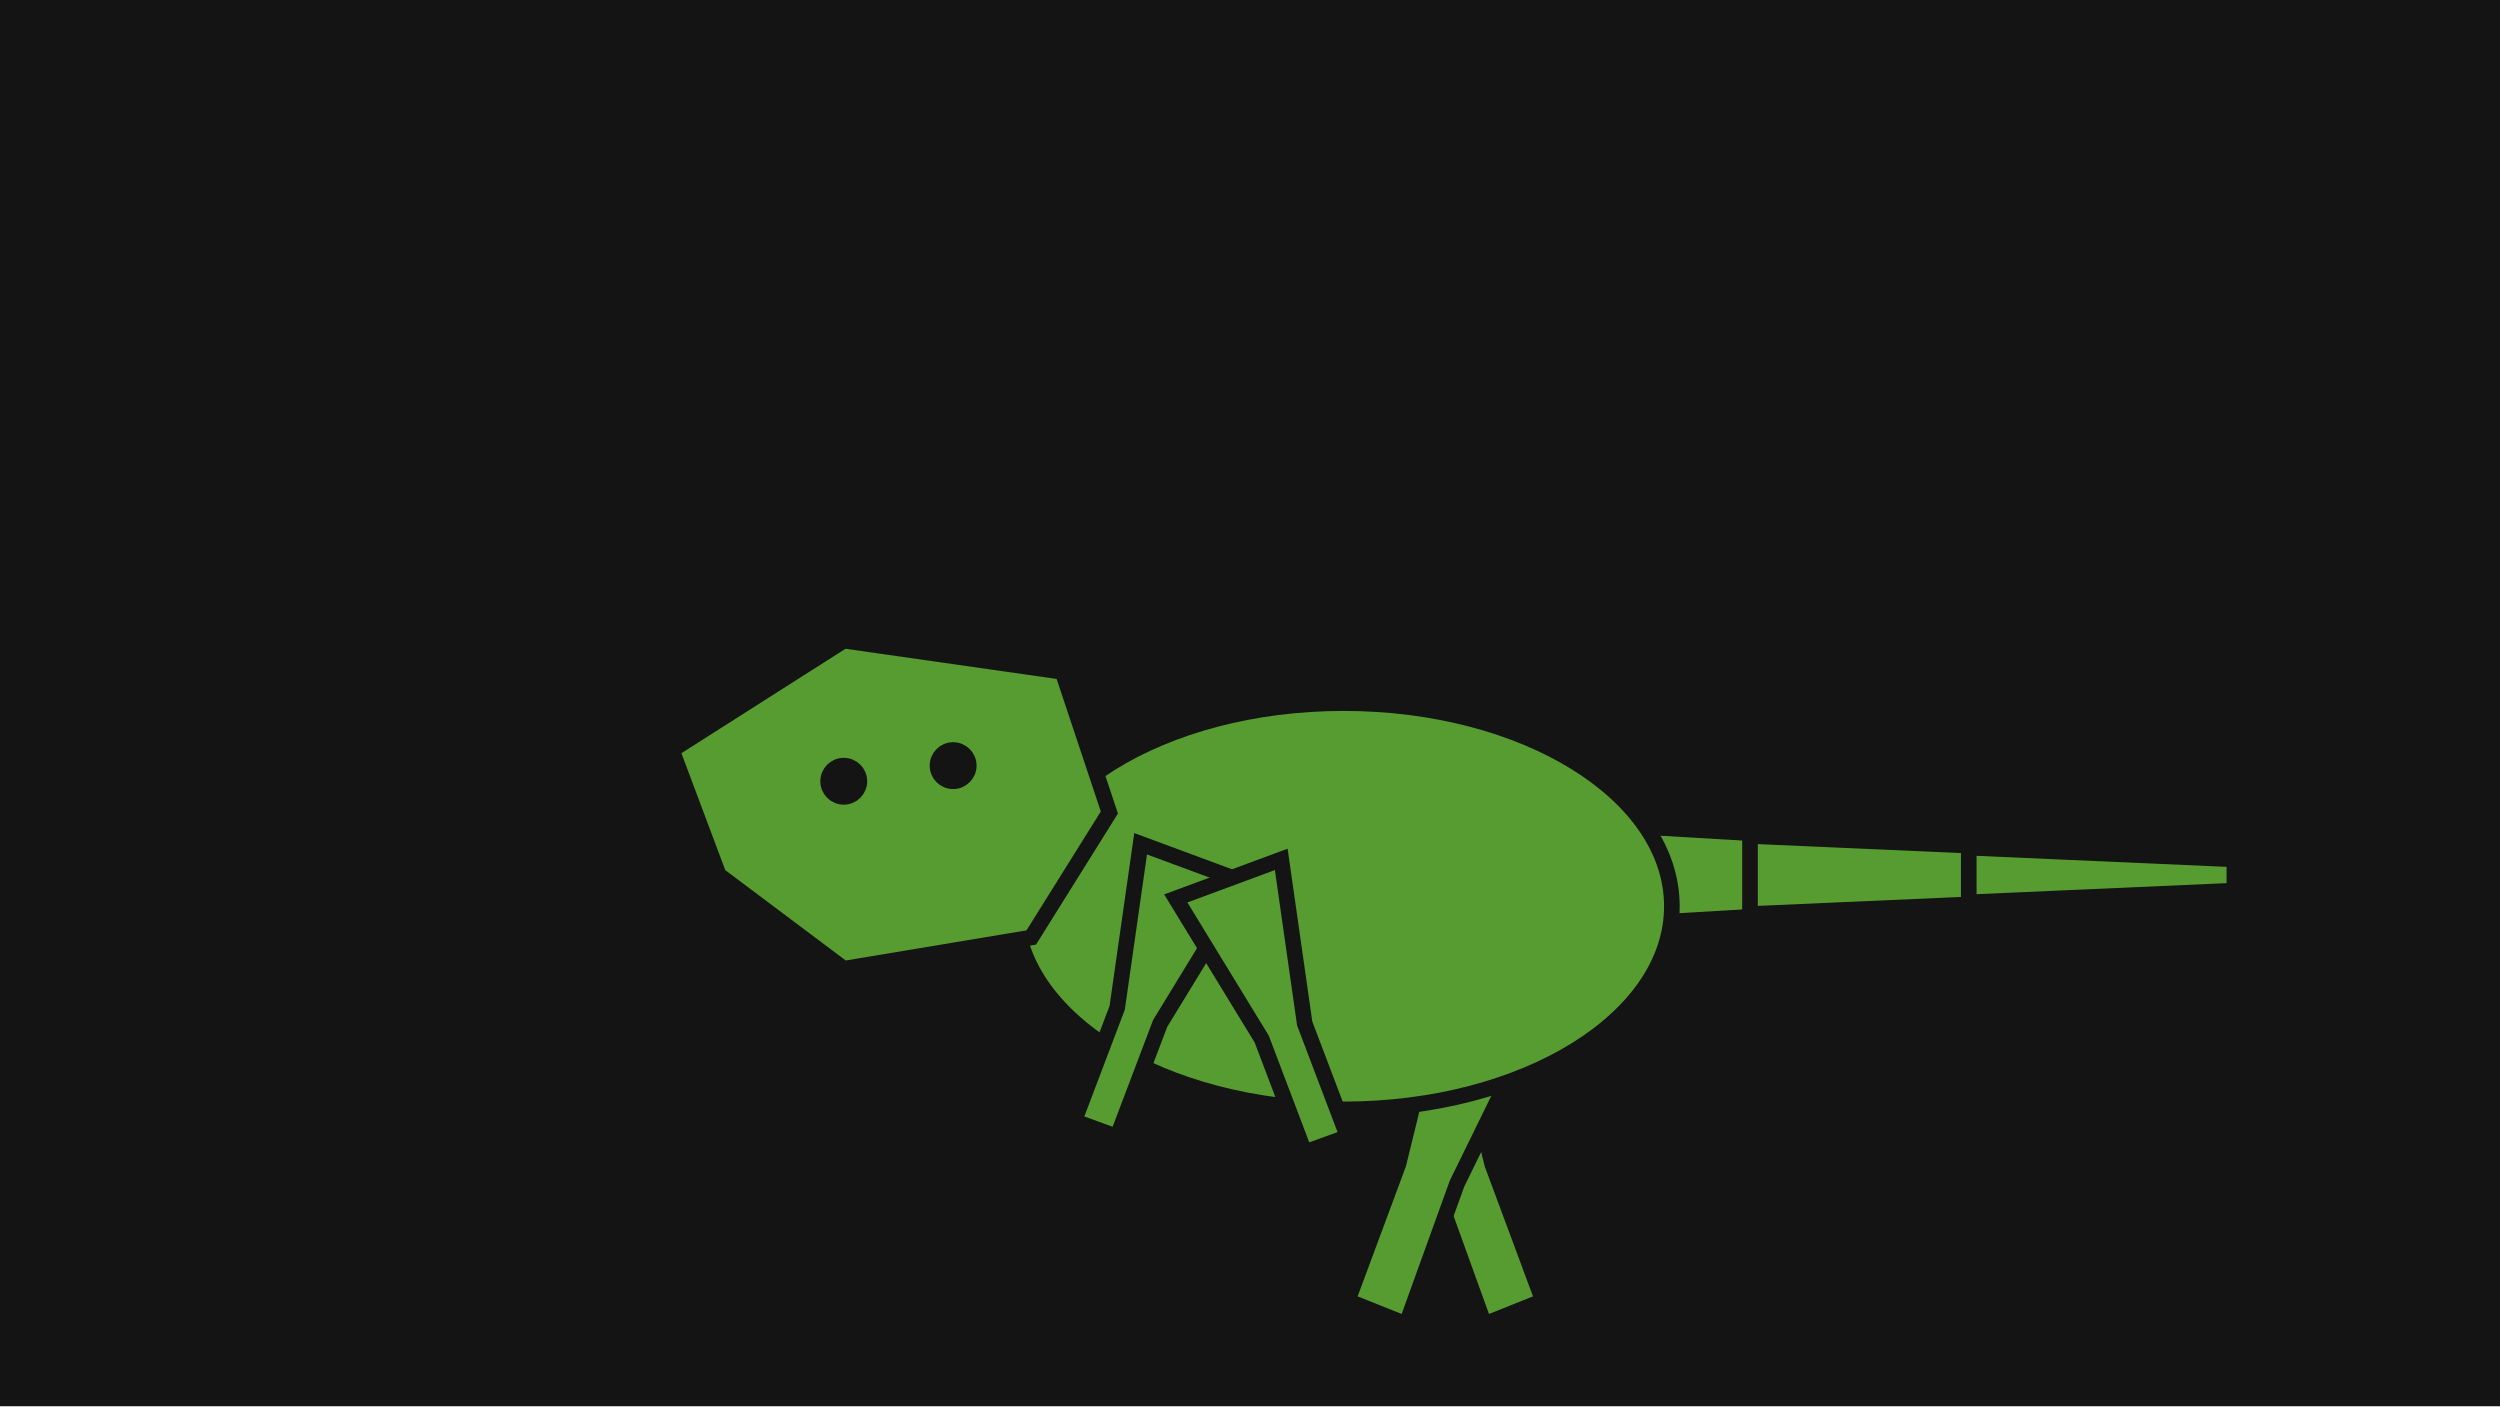
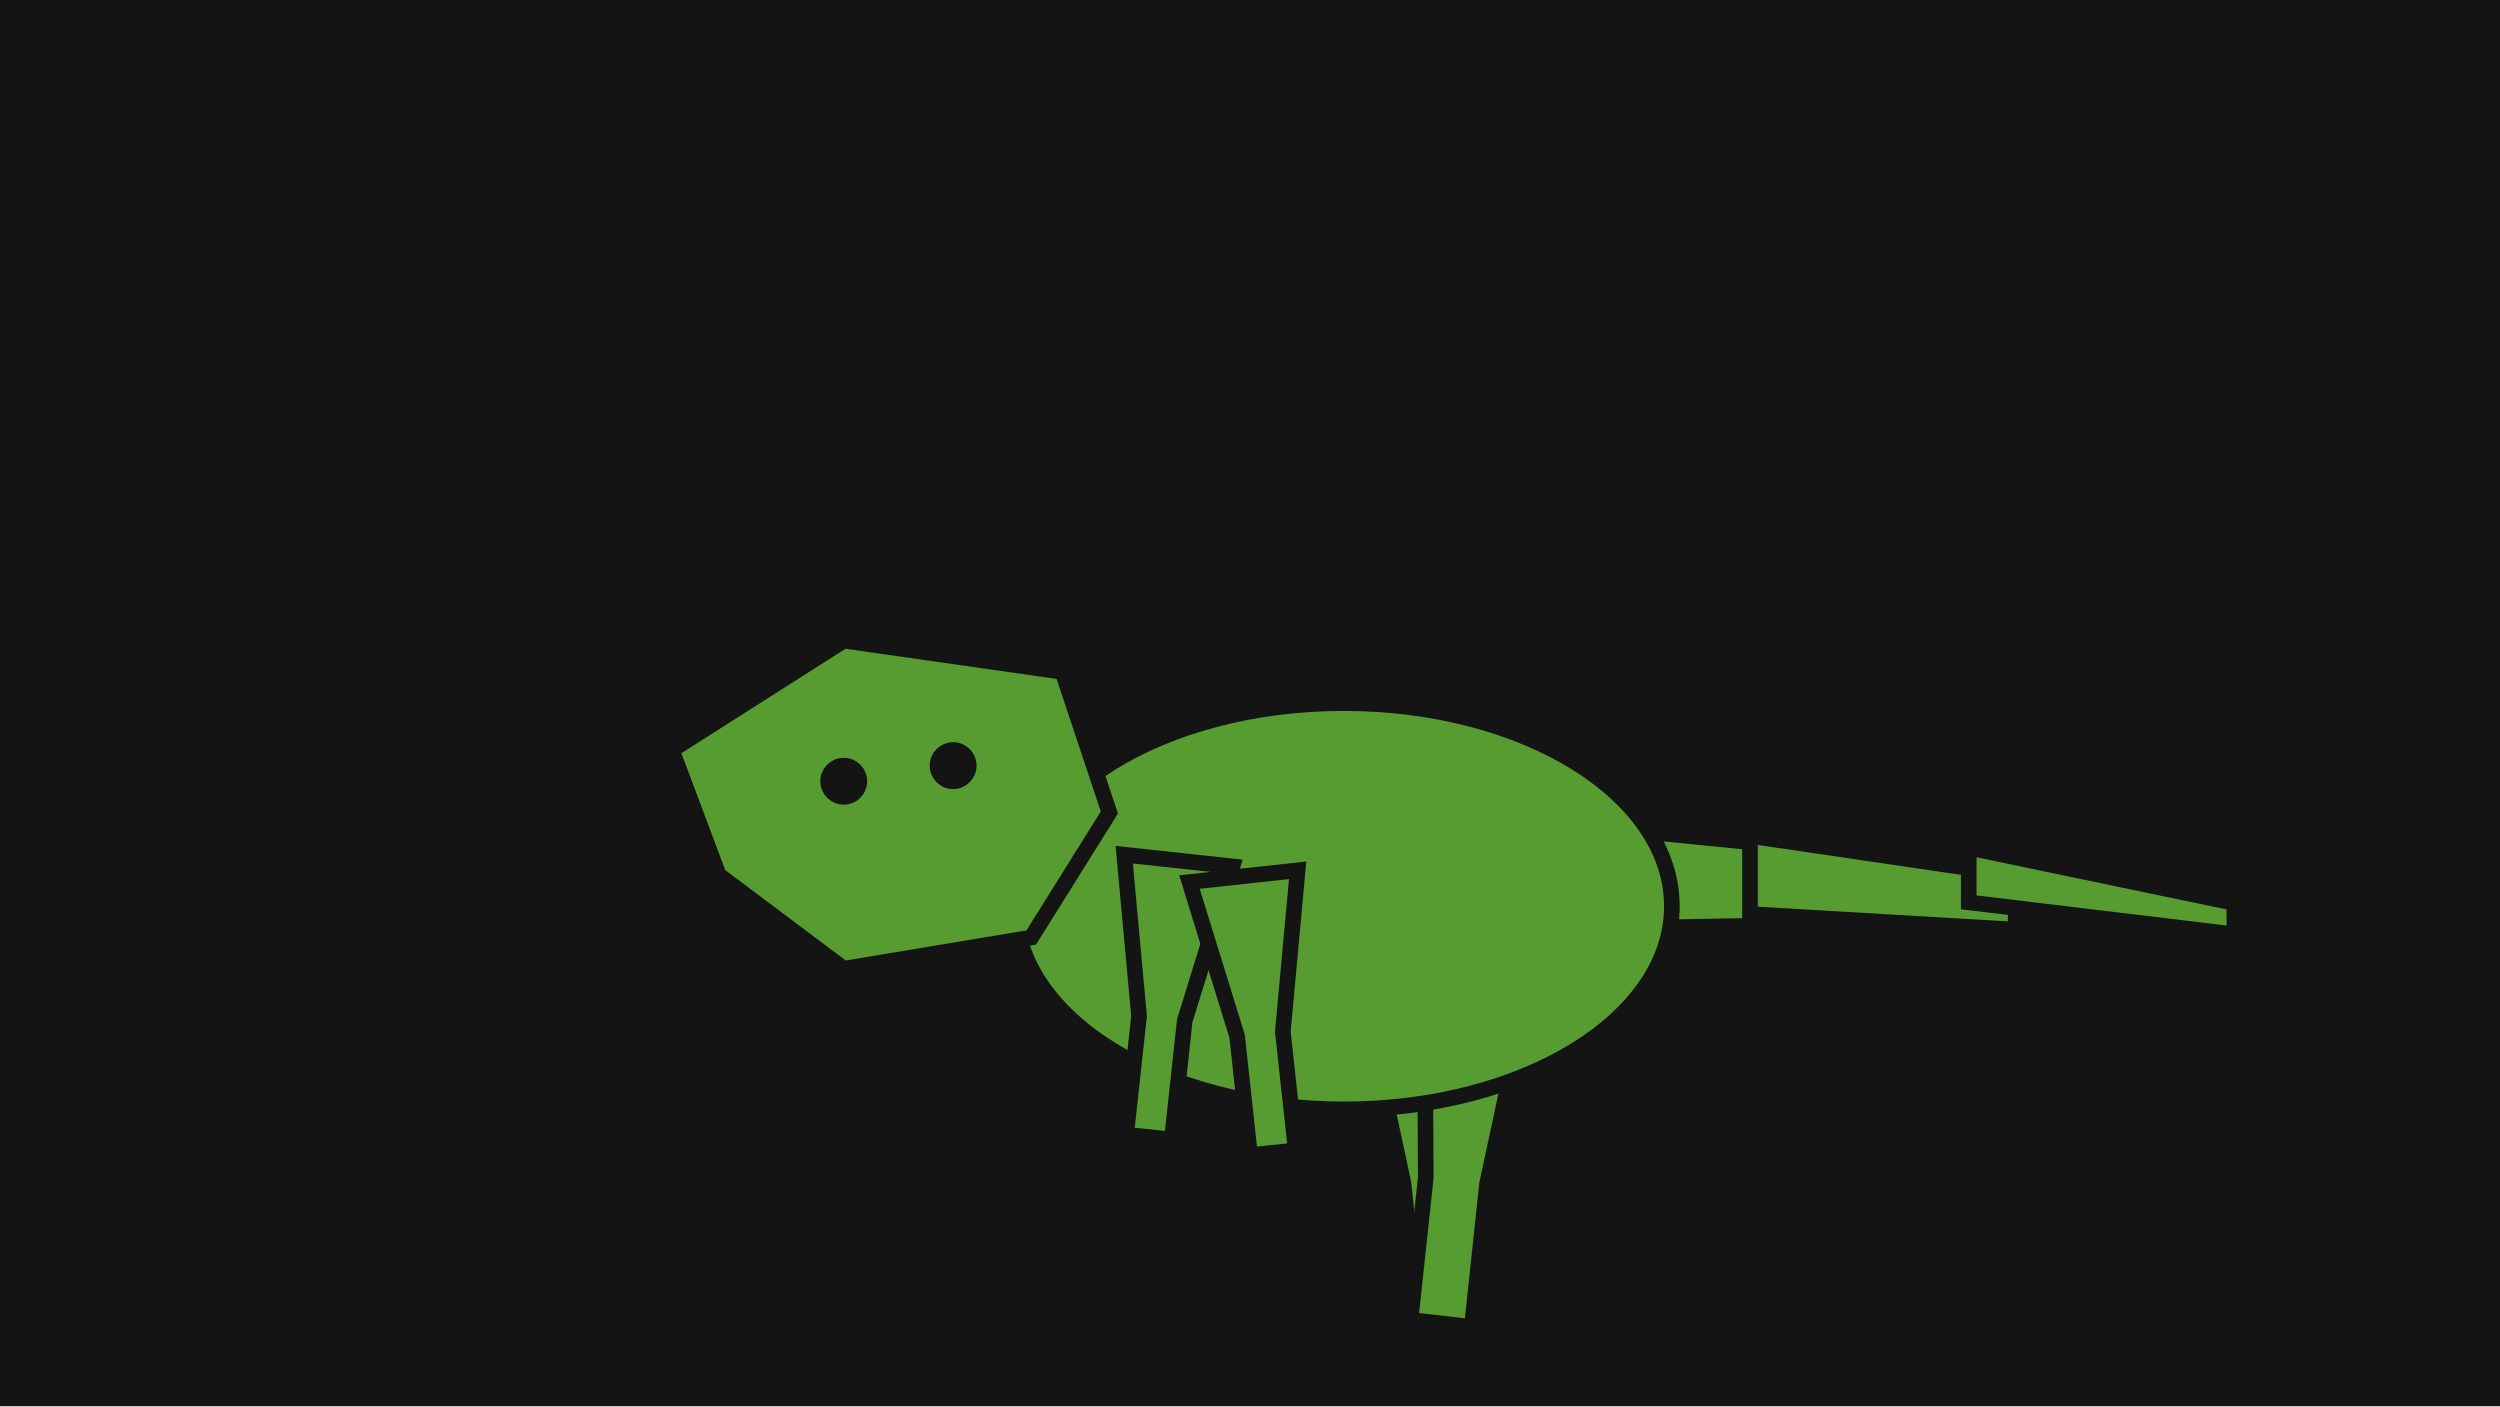
<svg xmlns="http://www.w3.org/2000/svg" width="320" height="180" viewBox="0 0 320 180">
  <g id="s-stage" fill="#141414">
    <path id="s-stage-shape" d="M 0 0 H 320 V 180 H 0 Z" />
  </g>
  <g id="s-character-dino-theropod" fill="#579c30" stroke="#141414" stroke-width="2">
-     <path id="s-character-dino-theropod-shape" d="M 171.5 127 L 184.5 122.5 L 191 149 L 197.5 166.5 L 190 169.5 L 183.5 151.5 Z">
-       <animate attributeName="d" begin="0s" dur="0.8s" calcMode="spline" values="M 171.5 127 L 184.5 122.5 L 191 149 L 197.5 166.5 L 190 169.5 L 183.5 151.5 Z;M 175 124 L 189 124 L 186 151.5 L 186 170 L 178 170 L 178 151.5 Z;M 179.5 122.5 L 192.5 127 L 180.5 151.5 L 174 169.5 L 166.5 166.5 L 173 149 Z;M 175 124 L 189 124 L 186 151.5 L 186 170 L 178 170 L 178 151.5 Z;M 171.5 127 L 184.5 122.5 L 191 149 L 197.5 166.5 L 190 169.5 L 183.5 151.5 Z" keyTimes="0;0.25;0.5;0.75;1" keySplines="0.8 0 1 0;0.61 1 0.88 1;0.12 0 0.39 0;0.61 1 0.88 1" fill="remove" repeatCount="indefinite" />
+     <path id="s-character-dino-theropod-shape" d="M 173.949 124.901 L 187.648 123.549 L 187.502 150.749 L 189.454 168.949 L 181.605 169.85 L 179.652 151.5 Z">
+       <animate attributeName="d" begin="0s" dur="0.8s" calcMode="spline" values="M 173.949 124.901 L 187.648 123.549 L 187.502 150.749 L 189.454 168.949 L 181.605 169.85 L 179.652 151.5 Z;M 174.514 124.416 L 188.376 123.792 L 186.694 151.153 L 187.596 169.514 L 179.665 169.931 L 178.763 151.5 Z;M 174.887 124.097 L 188.854 123.951 L 186.162 151.419 L 186.373 169.887 L 178.389 169.984 L 178.178 151.5 Z;M 175 124 L 189 124 L 186 151.5 L 186 170 L 178 170 L 178 151.5 Z;M 175.146 123.951 L 189.113 124.097 L 185.822 151.5 L 185.611 169.984 L 177.627 169.887 L 177.838 151.419 Z;M 175.624 123.792 L 189.486 124.416 L 185.237 151.5 L 184.335 169.931 L 176.404 169.514 L 177.306 151.153 Z;M 176.352 123.549 L 190.051 124.901 L 184.348 151.5 L 182.395 169.85 L 174.546 168.949 L 176.498 150.749 Z;M 177.265 123.245 L 190.761 125.51 L 183.232 151.5 L 179.961 169.748 L 172.213 168.239 L 175.484 150.242 Z;M 178.323 122.892 L 191.584 126.215 L 181.939 151.5 L 177.139 169.631 L 169.508 167.416 L 174.308 149.654 Z;M 179.5 122.5 L 192.5 127 L 180.5 151.5 L 174 169.5 L 166.5 166.5 L 173 149 Z;M 178.323 122.892 L 191.584 126.215 L 181.939 151.5 L 177.139 169.631 L 169.508 167.416 L 174.308 149.654 Z;M 177.265 123.245 L 190.761 125.51 L 183.232 151.5 L 179.961 169.748 L 172.213 168.239 L 175.484 150.242 Z;M 176.352 123.549 L 190.051 124.901 L 184.348 151.5 L 182.395 169.85 L 174.546 168.949 L 176.498 150.749 Z;M 175.624 123.792 L 189.486 124.416 L 185.237 151.5 L 184.335 169.931 L 176.404 169.514 L 177.306 151.153 Z;M 175.146 123.951 L 189.113 124.097 L 185.822 151.5 L 185.611 169.984 L 177.627 169.887 L 177.838 151.419 Z;M 175 124 L 189 124 L 186 151.5 L 186 170 L 178 170 L 178 151.5 Z;M 174.887 124.097 L 188.854 123.951 L 186.162 151.419 L 186.373 169.887 L 178.389 169.984 L 178.178 151.5 Z;M 174.514 124.416 L 188.376 123.792 L 186.694 151.153 L 187.596 169.514 L 179.665 169.931 L 178.763 151.5 Z;M 173.949 124.901 L 187.648 123.549 L 187.502 150.749 L 189.454 168.949 L 181.605 169.85 L 179.652 151.5 Z;M 173.239 125.51 L 186.735 123.245 L 188.516 150.242 L 191.787 168.239 L 184.039 169.748 L 180.768 151.5 Z;M 172.416 126.215 L 185.677 122.892 L 189.692 149.654 L 194.492 167.416 L 186.861 169.631 L 182.061 151.5 Z;M 171.5 127 L 184.5 122.5 L 191 149 L 197.5 166.5 L 190 169.5 L 183.5 151.5 Z;M 172.416 126.215 L 185.677 122.892 L 189.692 149.654 L 194.492 167.416 L 186.861 169.631 L 182.061 151.5 Z;M 173.239 125.51 L 186.735 123.245 L 188.516 150.242 L 191.787 168.239 L 184.039 169.748 L 180.768 151.5 Z;M 173.949 124.901 L 187.648 123.549 L 187.502 150.749 L 189.454 168.949 L 181.605 169.85 L 179.652 151.5 Z" keyTimes="0;0.042;0.083;0.125;0.167;0.208;0.25;0.292;0.333;0.375;0.417;0.458;0.5;0.542;0.583;0.625;0.667;0.708;0.75;0.792;0.833;0.875;0.917;0.958;1" keySplines="0.12 0 0.39 0;0.12 0 0.39 0;0.61 1 0.88 1;0.12 0 0.39 0;0.12 0 0.39 0;0.12 0 0.39 0;0.12 0 0.39 0;0.12 0 0.39 0;0.12 0 0.39 0;0.12 0 0.39 0;0.12 0 0.39 0;0.12 0 0.39 0;0.12 0 0.39 0;0.12 0 0.39 0;0.61 1 0.88 1;0.12 0 0.39 0;0.12 0 0.39 0;0.12 0 0.39 0;0.12 0 0.39 0;0.12 0 0.39 0;0.12 0 0.39 0;0.12 0 0.39 0;0.12 0 0.39 0;0.12 0 0.39 0" fill="remove" repeatCount="indefinite" />
    </path>
  </g>
  <g id="s-character-dino-theropod-rleg" fill="#579c30" stroke="#141414" stroke-width="2">
-     <path id="s-character-dino-theropod-rleg-shape" d="M 185.5 122.5 L 198.5 127 L 186.5 151.5 L 180 169.5 L 172.5 166.5 L 179 149 Z">
-       <animate attributeName="d" begin="0s" dur="0.8s" calcMode="spline" values="M 185.5 122.5 L 198.5 127 L 186.5 151.5 L 180 169.5 L 172.5 166.5 L 179 149 Z;M 181 124 L 195 124 L 192 151.5 L 192 170 L 184 170 L 184 151.5 Z;M 177.5 127 L 190.5 122.5 L 197 149 L 203.5 166.5 L 196 169.5 L 189.5 151.5 Z;M 181 124 L 195 124 L 192 151.5 L 192 170 L 184 170 L 184 151.5 Z;M 185.5 122.5 L 198.5 127 L 186.5 151.5 L 180 169.5 L 172.5 166.5 L 179 149 Z" keyTimes="0;0.25;0.5;0.75;1" keySplines="0.8 0 1 0;0.61 1 0.88 1;0.12 0 0.39 0;0.61 1 0.88 1" fill="remove" repeatCount="indefinite" />
+     <path id="s-character-dino-theropod-rleg-shape" d="M 182.352 123.549 L 196.051 124.901 L 190.348 151.5 L 188.395 169.85 L 180.546 168.949 L 182.498 150.749 Z">
+       <animate attributeName="d" begin="0s" dur="0.8s" calcMode="spline" values="M 182.352 123.549 L 196.051 124.901 L 190.348 151.5 L 188.395 169.85 L 180.546 168.949 L 182.498 150.749 Z;M 181.624 123.792 L 195.486 124.416 L 191.237 151.5 L 190.335 169.931 L 182.404 169.514 L 183.306 151.153 Z;M 181.146 123.951 L 195.113 124.097 L 191.822 151.5 L 191.611 169.984 L 183.627 169.887 L 183.838 151.419 Z;M 181 124 L 195 124 L 192 151.5 L 192 170 L 184 170 L 184 151.5 Z;M 180.887 124.097 L 194.854 123.951 L 192.162 151.419 L 192.373 169.887 L 184.389 169.984 L 184.178 151.5 Z;M 180.514 124.416 L 194.376 123.792 L 192.694 151.153 L 193.596 169.514 L 185.665 169.931 L 184.763 151.5 Z;M 179.949 124.901 L 193.648 123.549 L 193.502 150.749 L 195.454 168.949 L 187.605 169.85 L 185.652 151.5 Z;M 179.239 125.51 L 192.735 123.245 L 194.516 150.242 L 197.787 168.239 L 190.039 169.748 L 186.768 151.5 Z;M 178.416 126.215 L 191.677 122.892 L 195.692 149.654 L 200.492 167.416 L 192.861 169.631 L 188.061 151.5 Z;M 177.5 127 L 190.5 122.5 L 197 149 L 203.5 166.5 L 196 169.5 L 189.5 151.5 Z;M 178.416 126.215 L 191.677 122.892 L 195.692 149.654 L 200.492 167.416 L 192.861 169.631 L 188.061 151.5 Z;M 179.239 125.51 L 192.735 123.245 L 194.516 150.242 L 197.787 168.239 L 190.039 169.748 L 186.768 151.5 Z;M 179.949 124.901 L 193.648 123.549 L 193.502 150.749 L 195.454 168.949 L 187.605 169.85 L 185.652 151.5 Z;M 180.514 124.416 L 194.376 123.792 L 192.694 151.153 L 193.596 169.514 L 185.665 169.931 L 184.763 151.5 Z;M 180.887 124.097 L 194.854 123.951 L 192.162 151.419 L 192.373 169.887 L 184.389 169.984 L 184.178 151.5 Z;M 181 124 L 195 124 L 192 151.5 L 192 170 L 184 170 L 184 151.5 Z;M 181.146 123.951 L 195.113 124.097 L 191.822 151.5 L 191.611 169.984 L 183.627 169.887 L 183.838 151.419 Z;M 181.624 123.792 L 195.486 124.416 L 191.237 151.5 L 190.335 169.931 L 182.404 169.514 L 183.306 151.153 Z;M 182.352 123.549 L 196.051 124.901 L 190.348 151.5 L 188.395 169.85 L 180.546 168.949 L 182.498 150.749 Z;M 183.265 123.245 L 196.761 125.51 L 189.232 151.5 L 185.961 169.748 L 178.213 168.239 L 181.484 150.242 Z;M 184.323 122.892 L 197.584 126.215 L 187.939 151.5 L 183.139 169.631 L 175.508 167.416 L 180.308 149.654 Z;M 185.5 122.5 L 198.5 127 L 186.5 151.5 L 180 169.5 L 172.5 166.5 L 179 149 Z;M 184.323 122.892 L 197.584 126.215 L 187.939 151.5 L 183.139 169.631 L 175.508 167.416 L 180.308 149.654 Z;M 183.265 123.245 L 196.761 125.51 L 189.232 151.5 L 185.961 169.748 L 178.213 168.239 L 181.484 150.242 Z;M 182.352 123.549 L 196.051 124.901 L 190.348 151.5 L 188.395 169.85 L 180.546 168.949 L 182.498 150.749 Z" keyTimes="0;0.042;0.083;0.125;0.167;0.208;0.25;0.292;0.333;0.375;0.417;0.458;0.5;0.542;0.583;0.625;0.667;0.708;0.75;0.792;0.833;0.875;0.917;0.958;1" keySplines="0.12 0 0.39 0;0.12 0 0.39 0;0.61 1 0.88 1;0.12 0 0.39 0;0.12 0 0.39 0;0.12 0 0.39 0;0.12 0 0.39 0;0.12 0 0.39 0;0.12 0 0.39 0;0.12 0 0.39 0;0.12 0 0.39 0;0.12 0 0.39 0;0.12 0 0.39 0;0.12 0 0.39 0;0.61 1 0.88 1;0.12 0 0.39 0;0.12 0 0.39 0;0.12 0 0.39 0;0.12 0 0.39 0;0.12 0 0.39 0;0.12 0 0.39 0;0.12 0 0.39 0;0.12 0 0.39 0;0.12 0 0.39 0" fill="remove" repeatCount="indefinite" />
    </path>
  </g>
  <g id="s-character-dino-theropod-tail0" fill="#579c30" stroke="#141414" stroke-width="2">
-     <path id="s-character-dino-theropod-tail0-shape" d="M 196 105 L 230 107 L 230 117 L 196 119 Z">
-       <animate attributeName="d" begin="0s" dur="0.8s" calcMode="spline" values="M 196 105 L 230 107 L 230 117 L 196 119 Z;M 196 105 L 230 109 L 230 119 L 196 119 Z;M 196 105 L 230 107 L 230 117 L 196 119 Z;M 196 105 L 230 105 L 230 115 L 196 119 Z;M 196 105 L 230 107 L 230 117 L 196 119 Z" keyTimes="0;0.25;0.5;0.75;1" keySplines="0.8 0 1 0;0.61 1 0.88 1;0.12 0 0.39 0;0.61 1 0.88 1" fill="remove" repeatCount="indefinite" />
+     <path id="s-character-dino-theropod-tail0-shape" d="M 196 105 L 230 108.399 L 230 118.399 L 196 119 Z">
+       <animate attributeName="d" begin="0s" dur="0.8s" calcMode="spline" values="M 196 105 L 230 108.399 L 230 118.399 L 196 119 Z;M 196 105 L 230 108.722 L 230 118.722 L 196 119 Z;M 196 105 L 230 108.935 L 230 118.935 L 196 119 Z;M 196 105 L 230 109 L 230 119 L 196 119 Z;M 196 105 L 230 108.935 L 230 118.935 L 196 119 Z;M 196 105 L 230 108.722 L 230 118.722 L 196 119 Z;M 196 105 L 230 108.399 L 230 118.399 L 196 119 Z;M 196 105 L 230 107.993 L 230 117.993 L 196 119 Z;M 196 105 L 230 107.523 L 230 117.523 L 196 119 Z;M 196 105 L 230 107 L 230 117 L 196 119 Z;M 196 105 L 230 106.477 L 230 116.477 L 196 119 Z;M 196 105 L 230 106.007 L 230 116.007 L 196 119 Z;M 196 105 L 230 105.601 L 230 115.601 L 196 119 Z;M 196 105 L 230 105.278 L 230 115.278 L 196 119 Z;M 196 105 L 230 105.065 L 230 115.065 L 196 119 Z;M 196 105 L 230 105 L 230 115 L 196 119 Z;M 196 105 L 230 105.065 L 230 115.065 L 196 119 Z;M 196 105 L 230 105.278 L 230 115.278 L 196 119 Z;M 196 105 L 230 105.601 L 230 115.601 L 196 119 Z;M 196 105 L 230 106.007 L 230 116.007 L 196 119 Z;M 196 105 L 230 106.477 L 230 116.477 L 196 119 Z;M 196 105 L 230 107 L 230 117 L 196 119 Z;M 196 105 L 230 107.523 L 230 117.523 L 196 119 Z;M 196 105 L 230 107.993 L 230 117.993 L 196 119 Z;M 196 105 L 230 108.399 L 230 118.399 L 196 119 Z" keyTimes="0;0.042;0.083;0.125;0.167;0.208;0.25;0.292;0.333;0.375;0.417;0.458;0.5;0.542;0.583;0.625;0.667;0.708;0.75;0.792;0.833;0.875;0.917;0.958;1" keySplines="0.12 0 0.39 0;0.12 0 0.39 0;0.61 1 0.88 1;0.12 0 0.39 0;0.12 0 0.39 0;0.12 0 0.39 0;0.12 0 0.39 0;0.12 0 0.39 0;0.12 0 0.39 0;0.12 0 0.39 0;0.12 0 0.39 0;0.12 0 0.39 0;0.12 0 0.39 0;0.12 0 0.39 0;0.61 1 0.88 1;0.12 0 0.39 0;0.12 0 0.39 0;0.12 0 0.39 0;0.12 0 0.39 0;0.12 0 0.39 0;0.12 0 0.39 0;0.12 0 0.39 0;0.12 0 0.39 0;0.12 0 0.39 0" fill="remove" repeatCount="indefinite" />
    </path>
  </g>
  <g id="s-character-dino-theropod-tail1" fill="#579c30" stroke="#141414" stroke-width="2">
-     <path id="s-character-dino-theropod-tail1-shape" d="M 224 107 L 258 108.5 L 258 115.5 L 224 117 Z">
-       <animate attributeName="d" begin="0s" dur="0.8s" calcMode="spline" values="M 224 107 L 258 108.5 L 258 115.5 L 224 117 Z;M 224 107 L 258 113.5 L 258 120.5 L 224 117 Z;M 224 107 L 258 108.5 L 258 115.5 L 224 117 Z;M 224 107 L 258 103.5 L 258 110.5 L 224 117 Z;M 224 107 L 258 108.5 L 258 115.5 L 224 117 Z" keyTimes="0;0.25;0.5;0.75;1" keySplines="0.8 0 1 0;0.61 1 0.88 1;0.12 0 0.39 0;0.61 1 0.88 1" fill="remove" repeatCount="indefinite" />
+     <path id="s-character-dino-theropod-tail1-shape" d="M 224 107 L 258 111.998 L 258 118.998 L 224 117 Z">
+       <animate attributeName="d" begin="0s" dur="0.8s" calcMode="spline" values="M 224 107 L 258 111.998 L 258 118.998 L 224 117 Z;M 224 107 L 258 112.806 L 258 119.806 L 224 117 Z;M 224 107 L 258 113.338 L 258 120.338 L 224 117 Z;M 224 107 L 258 113.5 L 258 120.5 L 224 117 Z;M 224 107 L 258 113.338 L 258 120.338 L 224 117 Z;M 224 107 L 258 112.806 L 258 119.806 L 224 117 Z;M 224 107 L 258 111.998 L 258 118.998 L 224 117 Z;M 224 107 L 258 110.984 L 258 117.984 L 224 117 Z;M 224 107 L 258 109.808 L 258 116.808 L 224 117 Z;M 224 107 L 258 108.5 L 258 115.5 L 224 117 Z;M 224 107 L 258 107.192 L 258 114.192 L 224 117 Z;M 224 107 L 258 106.016 L 258 113.016 L 224 117 Z;M 224 107 L 258 105.002 L 258 112.002 L 224 117 Z;M 224 107 L 258 104.194 L 258 111.194 L 224 117 Z;M 224 107 L 258 103.662 L 258 110.662 L 224 117 Z;M 224 107 L 258 103.5 L 258 110.5 L 224 117 Z;M 224 107 L 258 103.662 L 258 110.662 L 224 117 Z;M 224 107 L 258 104.194 L 258 111.194 L 224 117 Z;M 224 107 L 258 105.002 L 258 112.002 L 224 117 Z;M 224 107 L 258 106.016 L 258 113.016 L 224 117 Z;M 224 107 L 258 107.192 L 258 114.192 L 224 117 Z;M 224 107 L 258 108.5 L 258 115.5 L 224 117 Z;M 224 107 L 258 109.808 L 258 116.808 L 224 117 Z;M 224 107 L 258 110.984 L 258 117.984 L 224 117 Z;M 224 107 L 258 111.998 L 258 118.998 L 224 117 Z" keyTimes="0;0.042;0.083;0.125;0.167;0.208;0.25;0.292;0.333;0.375;0.417;0.458;0.5;0.542;0.583;0.625;0.667;0.708;0.75;0.792;0.833;0.875;0.917;0.958;1" keySplines="0.12 0 0.39 0;0.12 0 0.39 0;0.61 1 0.88 1;0.12 0 0.39 0;0.12 0 0.39 0;0.12 0 0.39 0;0.12 0 0.39 0;0.12 0 0.39 0;0.12 0 0.39 0;0.12 0 0.39 0;0.12 0 0.39 0;0.12 0 0.39 0;0.12 0 0.39 0;0.12 0 0.39 0;0.61 1 0.88 1;0.12 0 0.39 0;0.12 0 0.39 0;0.12 0 0.39 0;0.12 0 0.39 0;0.12 0 0.39 0;0.12 0 0.39 0;0.12 0 0.39 0;0.12 0 0.39 0;0.12 0 0.39 0" fill="remove" repeatCount="indefinite" />
    </path>
  </g>
  <g id="s-character-dino-theropod-tail2" fill="#579c30" stroke="#141414" stroke-width="2">
-     <path id="s-character-dino-theropod-tail2-shape" d="M 252 108.5 L 286 110 L 286 114 L 252 115.5 Z">
-       <animate attributeName="d" begin="0s" dur="0.8s" calcMode="spline" values="M 252 108.5 L 286 110 L 286 114 L 252 115.5 Z;M 252 108.5 L 286 118 L 286 122 L 252 115.5 Z;M 252 108.5 L 286 110 L 286 114 L 252 115.5 Z;M 252 108.5 L 286 102 L 286 106 L 252 115.5 Z;M 252 108.5 L 286 110 L 286 114 L 252 115.5 Z" keyTimes="0;0.25;0.5;0.75;1" keySplines="0.8 0 1 0;0.61 1 0.88 1;0.12 0 0.39 0;0.61 1 0.88 1" fill="remove" repeatCount="indefinite" />
+     <path id="s-character-dino-theropod-tail2-shape" d="M 252 108.5 L 286 115.597 L 286 119.597 L 252 115.5 Z">
+       <animate attributeName="d" begin="0s" dur="0.8s" calcMode="spline" values="M 252 108.5 L 286 115.597 L 286 119.597 L 252 115.5 Z;M 252 108.5 L 286 116.89 L 286 120.89 L 252 115.5 Z;M 252 108.5 L 286 117.741 L 286 121.741 L 252 115.5 Z;M 252 108.5 L 286 118 L 286 122 L 252 115.5 Z;M 252 108.5 L 286 117.741 L 286 121.741 L 252 115.5 Z;M 252 108.5 L 286 116.89 L 286 120.89 L 252 115.5 Z;M 252 108.5 L 286 115.597 L 286 119.597 L 252 115.5 Z;M 252 108.5 L 286 113.974 L 286 117.974 L 252 115.5 Z;M 252 108.5 L 286 112.093 L 286 116.093 L 252 115.5 Z;M 252 108.5 L 286 110 L 286 114 L 252 115.5 Z;M 252 108.5 L 286 107.907 L 286 111.907 L 252 115.5 Z;M 252 108.5 L 286 106.026 L 286 110.026 L 252 115.5 Z;M 252 108.5 L 286 104.403 L 286 108.403 L 252 115.5 Z;M 252 108.5 L 286 103.11 L 286 107.11 L 252 115.5 Z;M 252 108.5 L 286 102.259 L 286 106.259 L 252 115.5 Z;M 252 108.5 L 286 102 L 286 106 L 252 115.5 Z;M 252 108.5 L 286 102.259 L 286 106.259 L 252 115.5 Z;M 252 108.5 L 286 103.11 L 286 107.11 L 252 115.5 Z;M 252 108.5 L 286 104.403 L 286 108.403 L 252 115.5 Z;M 252 108.5 L 286 106.026 L 286 110.026 L 252 115.5 Z;M 252 108.5 L 286 107.907 L 286 111.907 L 252 115.5 Z;M 252 108.5 L 286 110 L 286 114 L 252 115.5 Z;M 252 108.5 L 286 112.093 L 286 116.093 L 252 115.5 Z;M 252 108.5 L 286 113.974 L 286 117.974 L 252 115.5 Z;M 252 108.5 L 286 115.597 L 286 119.597 L 252 115.5 Z" keyTimes="0;0.042;0.083;0.125;0.167;0.208;0.25;0.292;0.333;0.375;0.417;0.458;0.5;0.542;0.583;0.625;0.667;0.708;0.75;0.792;0.833;0.875;0.917;0.958;1" keySplines="0.12 0 0.39 0;0.12 0 0.39 0;0.61 1 0.88 1;0.12 0 0.39 0;0.12 0 0.39 0;0.12 0 0.39 0;0.12 0 0.39 0;0.12 0 0.39 0;0.12 0 0.39 0;0.12 0 0.39 0;0.12 0 0.39 0;0.12 0 0.39 0;0.12 0 0.39 0;0.12 0 0.39 0;0.61 1 0.88 1;0.12 0 0.39 0;0.12 0 0.39 0;0.12 0 0.39 0;0.12 0 0.39 0;0.12 0 0.39 0;0.12 0 0.39 0;0.12 0 0.39 0;0.12 0 0.39 0;0.12 0 0.39 0" fill="remove" repeatCount="indefinite" />
    </path>
  </g>
  <g id="s-character-dino-theropod-body" fill="#579c30" stroke="#141414" stroke-width="2">
    <path id="s-character-dino-theropod-body-shape" d="M 214 116 C 214 130.359 195.196 142 172 142 C 148.804 142 130 130.359 130 116 C 130 101.641 148.804 90 172 90 C 195.196 90 214 101.641 214 116 Z" />
  </g>
  <g id="s-character-dino-theropod-head" fill="#579c30" stroke="#141414" stroke-width="2">
    <path id="s-character-dino-theropod-head-shape" d="M 86 96 L 108 82 L 136 86 L 142 104 L 132 120 L 108 124 L 92 112 Z" />
  </g>
  <g id="s-character-dino-theropod-lfore" fill="#579c30" stroke="#141414" stroke-width="2">
-     <path id="s-character-dino-theropod-lfore-shape" d="M 146 108 L 159.5 113 L 148.5 131 L 143 145.5 L 137.5 143.5 L 143 129 Z">
-       <animate attributeName="d" begin="0s" dur="0.8s" calcMode="spline" values="M 146 108 L 159.5 113 L 148.5 131 L 143 145.5 L 137.5 143.5 L 143 129 Z;M 143 110 L 157 110 L 153 130.5 L 153 146 L 147 146 L 147 130.5 Z;M 140.5 113 L 154 108 L 157 129 L 162.5 143.5 L 157 145.5 L 151.5 131 Z;M 143 110 L 157 110 L 153 130.5 L 153 146 L 147 146 L 147 130.5 Z;M 146 108 L 159.5 113 L 148.5 131 L 143 145.5 L 137.5 143.5 L 143 129 Z" keyTimes="0;0.25;0.5;0.75;1" keySplines="0.8 0 1 0;0.61 1 0.88 1;0.12 0 0.39 0;0.61 1 0.88 1" fill="remove" repeatCount="indefinite" />
+     <path id="s-character-dino-theropod-lfore-shape" d="M 143.901 109.399 L 157.751 110.901 L 151.648 130.65 L 149.996 145.85 L 144.146 145.249 L 145.798 130.049 Z">
+       <animate attributeName="d" begin="0s" dur="0.8s" calcMode="spline" values="M 143.901 109.399 L 157.751 110.901 L 151.648 130.65 L 149.996 145.85 L 144.146 145.249 L 145.798 130.049 Z;M 143.416 109.722 L 157.347 110.416 L 152.376 130.569 L 151.613 145.931 L 145.682 145.653 L 146.445 130.292 Z;M 143.097 109.935 L 157.081 110.097 L 152.854 130.516 L 152.676 145.984 L 146.692 145.919 L 146.87 130.451 Z;M 143 110 L 157 110 L 153 130.5 L 153 146 L 147 146 L 147 130.5 Z;M 142.919 110.097 L 156.903 109.935 L 153.13 130.451 L 153.308 145.919 L 147.324 145.984 L 147.146 130.516 Z;M 142.653 110.416 L 156.584 109.722 L 153.555 130.292 L 154.318 145.653 L 148.387 145.931 L 147.624 130.569 Z;M 142.249 110.901 L 156.099 109.399 L 154.202 130.049 L 155.854 145.249 L 150.004 145.85 L 148.352 130.65 Z;M 141.742 111.51 L 155.49 108.993 L 155.013 129.745 L 157.781 144.742 L 152.032 145.748 L 149.265 130.752 Z;M 141.154 112.215 L 154.785 108.523 L 155.954 129.392 L 160.015 144.154 L 154.384 145.631 L 150.323 130.869 Z;M 140.5 113 L 154 108 L 157 129 L 162.5 143.5 L 157 145.5 L 151.5 131 Z;M 141.154 112.215 L 154.785 108.523 L 155.954 129.392 L 160.015 144.154 L 154.384 145.631 L 150.323 130.869 Z;M 141.742 111.51 L 155.49 108.993 L 155.013 129.745 L 157.781 144.742 L 152.032 145.748 L 149.265 130.752 Z;M 142.249 110.901 L 156.099 109.399 L 154.202 130.049 L 155.854 145.249 L 150.004 145.85 L 148.352 130.65 Z;M 142.653 110.416 L 156.584 109.722 L 153.555 130.292 L 154.318 145.653 L 148.387 145.931 L 147.624 130.569 Z;M 142.919 110.097 L 156.903 109.935 L 153.13 130.451 L 153.308 145.919 L 147.324 145.984 L 147.146 130.516 Z;M 143 110 L 157 110 L 153 130.5 L 153 146 L 147 146 L 147 130.5 Z;M 143.097 109.935 L 157.081 110.097 L 152.854 130.516 L 152.676 145.984 L 146.692 145.919 L 146.87 130.451 Z;M 143.416 109.722 L 157.347 110.416 L 152.376 130.569 L 151.613 145.931 L 145.682 145.653 L 146.445 130.292 Z;M 143.901 109.399 L 157.751 110.901 L 151.648 130.65 L 149.996 145.85 L 144.146 145.249 L 145.798 130.049 Z;M 144.51 108.993 L 158.258 111.51 L 150.735 130.752 L 147.968 145.748 L 142.219 144.742 L 144.987 129.745 Z;M 145.215 108.523 L 158.846 112.215 L 149.677 130.869 L 145.616 145.631 L 139.985 144.154 L 144.046 129.392 Z;M 146 108 L 159.5 113 L 148.5 131 L 143 145.5 L 137.5 143.5 L 143 129 Z;M 145.215 108.523 L 158.846 112.215 L 149.677 130.869 L 145.616 145.631 L 139.985 144.154 L 144.046 129.392 Z;M 144.51 108.993 L 158.258 111.51 L 150.735 130.752 L 147.968 145.748 L 142.219 144.742 L 144.987 129.745 Z;M 143.901 109.399 L 157.751 110.901 L 151.648 130.65 L 149.996 145.85 L 144.146 145.249 L 145.798 130.049 Z" keyTimes="0;0.042;0.083;0.125;0.167;0.208;0.25;0.292;0.333;0.375;0.417;0.458;0.5;0.542;0.583;0.625;0.667;0.708;0.75;0.792;0.833;0.875;0.917;0.958;1" keySplines="0.12 0 0.39 0;0.12 0 0.39 0;0.61 1 0.88 1;0.12 0 0.39 0;0.12 0 0.39 0;0.12 0 0.39 0;0.12 0 0.39 0;0.12 0 0.39 0;0.12 0 0.39 0;0.12 0 0.39 0;0.12 0 0.39 0;0.12 0 0.39 0;0.12 0 0.39 0;0.12 0 0.39 0;0.61 1 0.88 1;0.12 0 0.39 0;0.12 0 0.39 0;0.12 0 0.39 0;0.12 0 0.39 0;0.12 0 0.39 0;0.12 0 0.39 0;0.12 0 0.39 0;0.12 0 0.39 0;0.12 0 0.39 0" fill="remove" repeatCount="indefinite" />
    </path>
  </g>
  <g id="s-character-dino-theropod-rfore" fill="#579c30" stroke="#141414" stroke-width="2">
-     <path id="s-character-dino-theropod-rfore-shape" d="M 150.5 115 L 164 110 L 167 131 L 172.5 145.5 L 167 147.5 L 161.5 133 Z">
-       <animate attributeName="d" begin="0s" dur="0.8s" calcMode="spline" values="M 150.5 115 L 164 110 L 167 131 L 172.5 145.5 L 167 147.5 L 161.5 133 Z;M 153 112 L 167 112 L 163 132.5 L 163 148 L 157 148 L 157 132.5 Z;M 156 110 L 169.5 115 L 158.5 133 L 153 147.5 L 147.5 145.5 L 153 131 Z;M 153 112 L 167 112 L 163 132.5 L 163 148 L 157 148 L 157 132.5 Z;M 150.5 115 L 164 110 L 167 131 L 172.5 145.5 L 167 147.5 L 161.5 133 Z" keyTimes="0;0.25;0.5;0.75;1" keySplines="0.8 0 1 0;0.61 1 0.88 1;0.12 0 0.39 0;0.61 1 0.88 1" fill="remove" repeatCount="indefinite" />
+     <path id="s-character-dino-theropod-rfore-shape" d="M 152.249 112.901 L 166.099 111.399 L 164.202 132.049 L 165.854 147.249 L 160.004 147.85 L 158.352 132.65 Z">
+       <animate attributeName="d" begin="0s" dur="0.8s" calcMode="spline" values="M 152.249 112.901 L 166.099 111.399 L 164.202 132.049 L 165.854 147.249 L 160.004 147.85 L 158.352 132.65 Z;M 152.653 112.416 L 166.584 111.722 L 163.555 132.292 L 164.318 147.653 L 158.387 147.931 L 157.624 132.569 Z;M 152.919 112.097 L 166.903 111.935 L 163.13 132.451 L 163.308 147.919 L 157.324 147.984 L 157.146 132.516 Z;M 153 112 L 167 112 L 163 132.5 L 163 148 L 157 148 L 157 132.5 Z;M 153.097 111.935 L 167.081 112.097 L 162.854 132.516 L 162.676 147.984 L 156.692 147.919 L 156.87 132.451 Z;M 153.416 111.722 L 167.347 112.416 L 162.376 132.569 L 161.613 147.931 L 155.682 147.653 L 156.445 132.292 Z;M 153.901 111.399 L 167.751 112.901 L 161.648 132.65 L 159.996 147.85 L 154.146 147.249 L 155.798 132.049 Z;M 154.51 110.993 L 168.258 113.51 L 160.735 132.752 L 157.968 147.748 L 152.219 146.742 L 154.987 131.745 Z;M 155.215 110.523 L 168.846 114.215 L 159.677 132.869 L 155.616 147.631 L 149.985 146.154 L 154.046 131.392 Z;M 156 110 L 169.5 115 L 158.5 133 L 153 147.5 L 147.5 145.5 L 153 131 Z;M 155.215 110.523 L 168.846 114.215 L 159.677 132.869 L 155.616 147.631 L 149.985 146.154 L 154.046 131.392 Z;M 154.51 110.993 L 168.258 113.51 L 160.735 132.752 L 157.968 147.748 L 152.219 146.742 L 154.987 131.745 Z;M 153.901 111.399 L 167.751 112.901 L 161.648 132.65 L 159.996 147.85 L 154.146 147.249 L 155.798 132.049 Z;M 153.416 111.722 L 167.347 112.416 L 162.376 132.569 L 161.613 147.931 L 155.682 147.653 L 156.445 132.292 Z;M 153.097 111.935 L 167.081 112.097 L 162.854 132.516 L 162.676 147.984 L 156.692 147.919 L 156.87 132.451 Z;M 153 112 L 167 112 L 163 132.5 L 163 148 L 157 148 L 157 132.5 Z;M 152.919 112.097 L 166.903 111.935 L 163.13 132.451 L 163.308 147.919 L 157.324 147.984 L 157.146 132.516 Z;M 152.653 112.416 L 166.584 111.722 L 163.555 132.292 L 164.318 147.653 L 158.387 147.931 L 157.624 132.569 Z;M 152.249 112.901 L 166.099 111.399 L 164.202 132.049 L 165.854 147.249 L 160.004 147.85 L 158.352 132.65 Z;M 151.742 113.51 L 165.49 110.993 L 165.013 131.745 L 167.781 146.742 L 162.032 147.748 L 159.265 132.752 Z;M 151.154 114.215 L 164.785 110.523 L 165.954 131.392 L 170.015 146.154 L 164.384 147.631 L 160.323 132.869 Z;M 150.5 115 L 164 110 L 167 131 L 172.5 145.5 L 167 147.5 L 161.5 133 Z;M 151.154 114.215 L 164.785 110.523 L 165.954 131.392 L 170.015 146.154 L 164.384 147.631 L 160.323 132.869 Z;M 151.742 113.51 L 165.49 110.993 L 165.013 131.745 L 167.781 146.742 L 162.032 147.748 L 159.265 132.752 Z;M 152.249 112.901 L 166.099 111.399 L 164.202 132.049 L 165.854 147.249 L 160.004 147.85 L 158.352 132.65 Z" keyTimes="0;0.042;0.083;0.125;0.167;0.208;0.25;0.292;0.333;0.375;0.417;0.458;0.5;0.542;0.583;0.625;0.667;0.708;0.75;0.792;0.833;0.875;0.917;0.958;1" keySplines="0.12 0 0.39 0;0.12 0 0.39 0;0.61 1 0.88 1;0.12 0 0.39 0;0.12 0 0.39 0;0.12 0 0.39 0;0.12 0 0.39 0;0.12 0 0.39 0;0.12 0 0.39 0;0.12 0 0.39 0;0.12 0 0.39 0;0.12 0 0.39 0;0.12 0 0.39 0;0.12 0 0.39 0;0.61 1 0.88 1;0.12 0 0.39 0;0.12 0 0.39 0;0.12 0 0.39 0;0.12 0 0.39 0;0.12 0 0.39 0;0.12 0 0.39 0;0.12 0 0.39 0;0.12 0 0.39 0;0.12 0 0.39 0" fill="remove" repeatCount="indefinite" />
    </path>
  </g>
  <g id="s-character-dino-theropod-face" fill="#141414" stroke="#141414" stroke-width="2">
    <path id="s-character-dino-theropod-face-shape" d="M 110 100 C 110 101.105 109.105 102 108 102 C 106.895 102 106 101.105 106 100 C 106 98.895 106.895 98 108 98 C 109.105 98 110 98.895 110 100 Z M 124 98 C 124 99.105 123.105 100 122 100 C 120.895 100 120 99.105 120 98 C 120 96.895 120.895 96 122 96 C 123.105 96 124 96.895 124 98 Z" />
  </g>
</svg>
